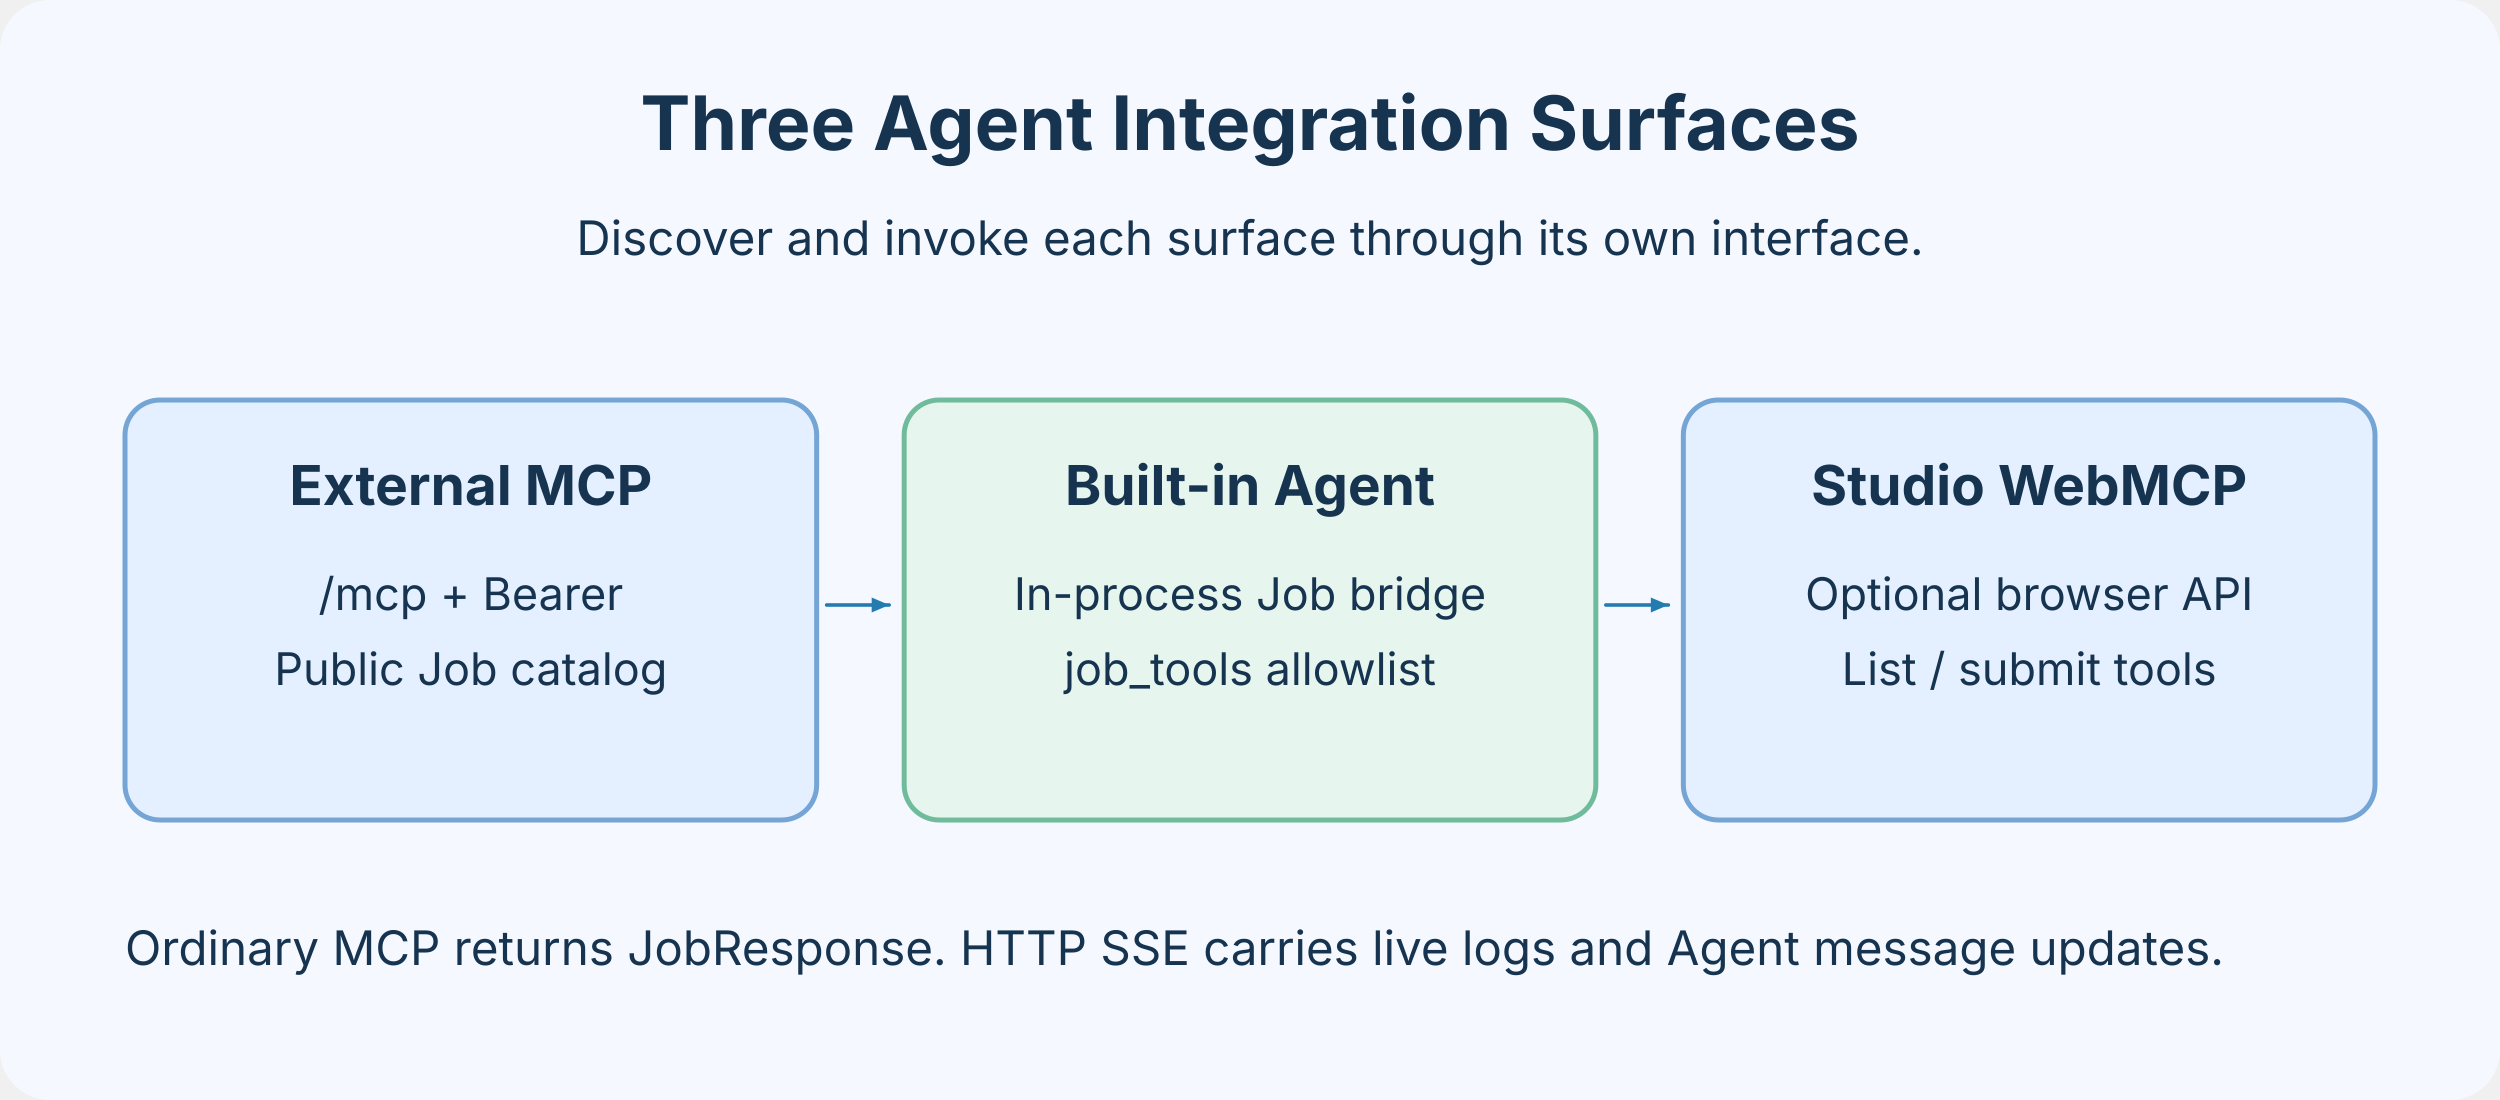
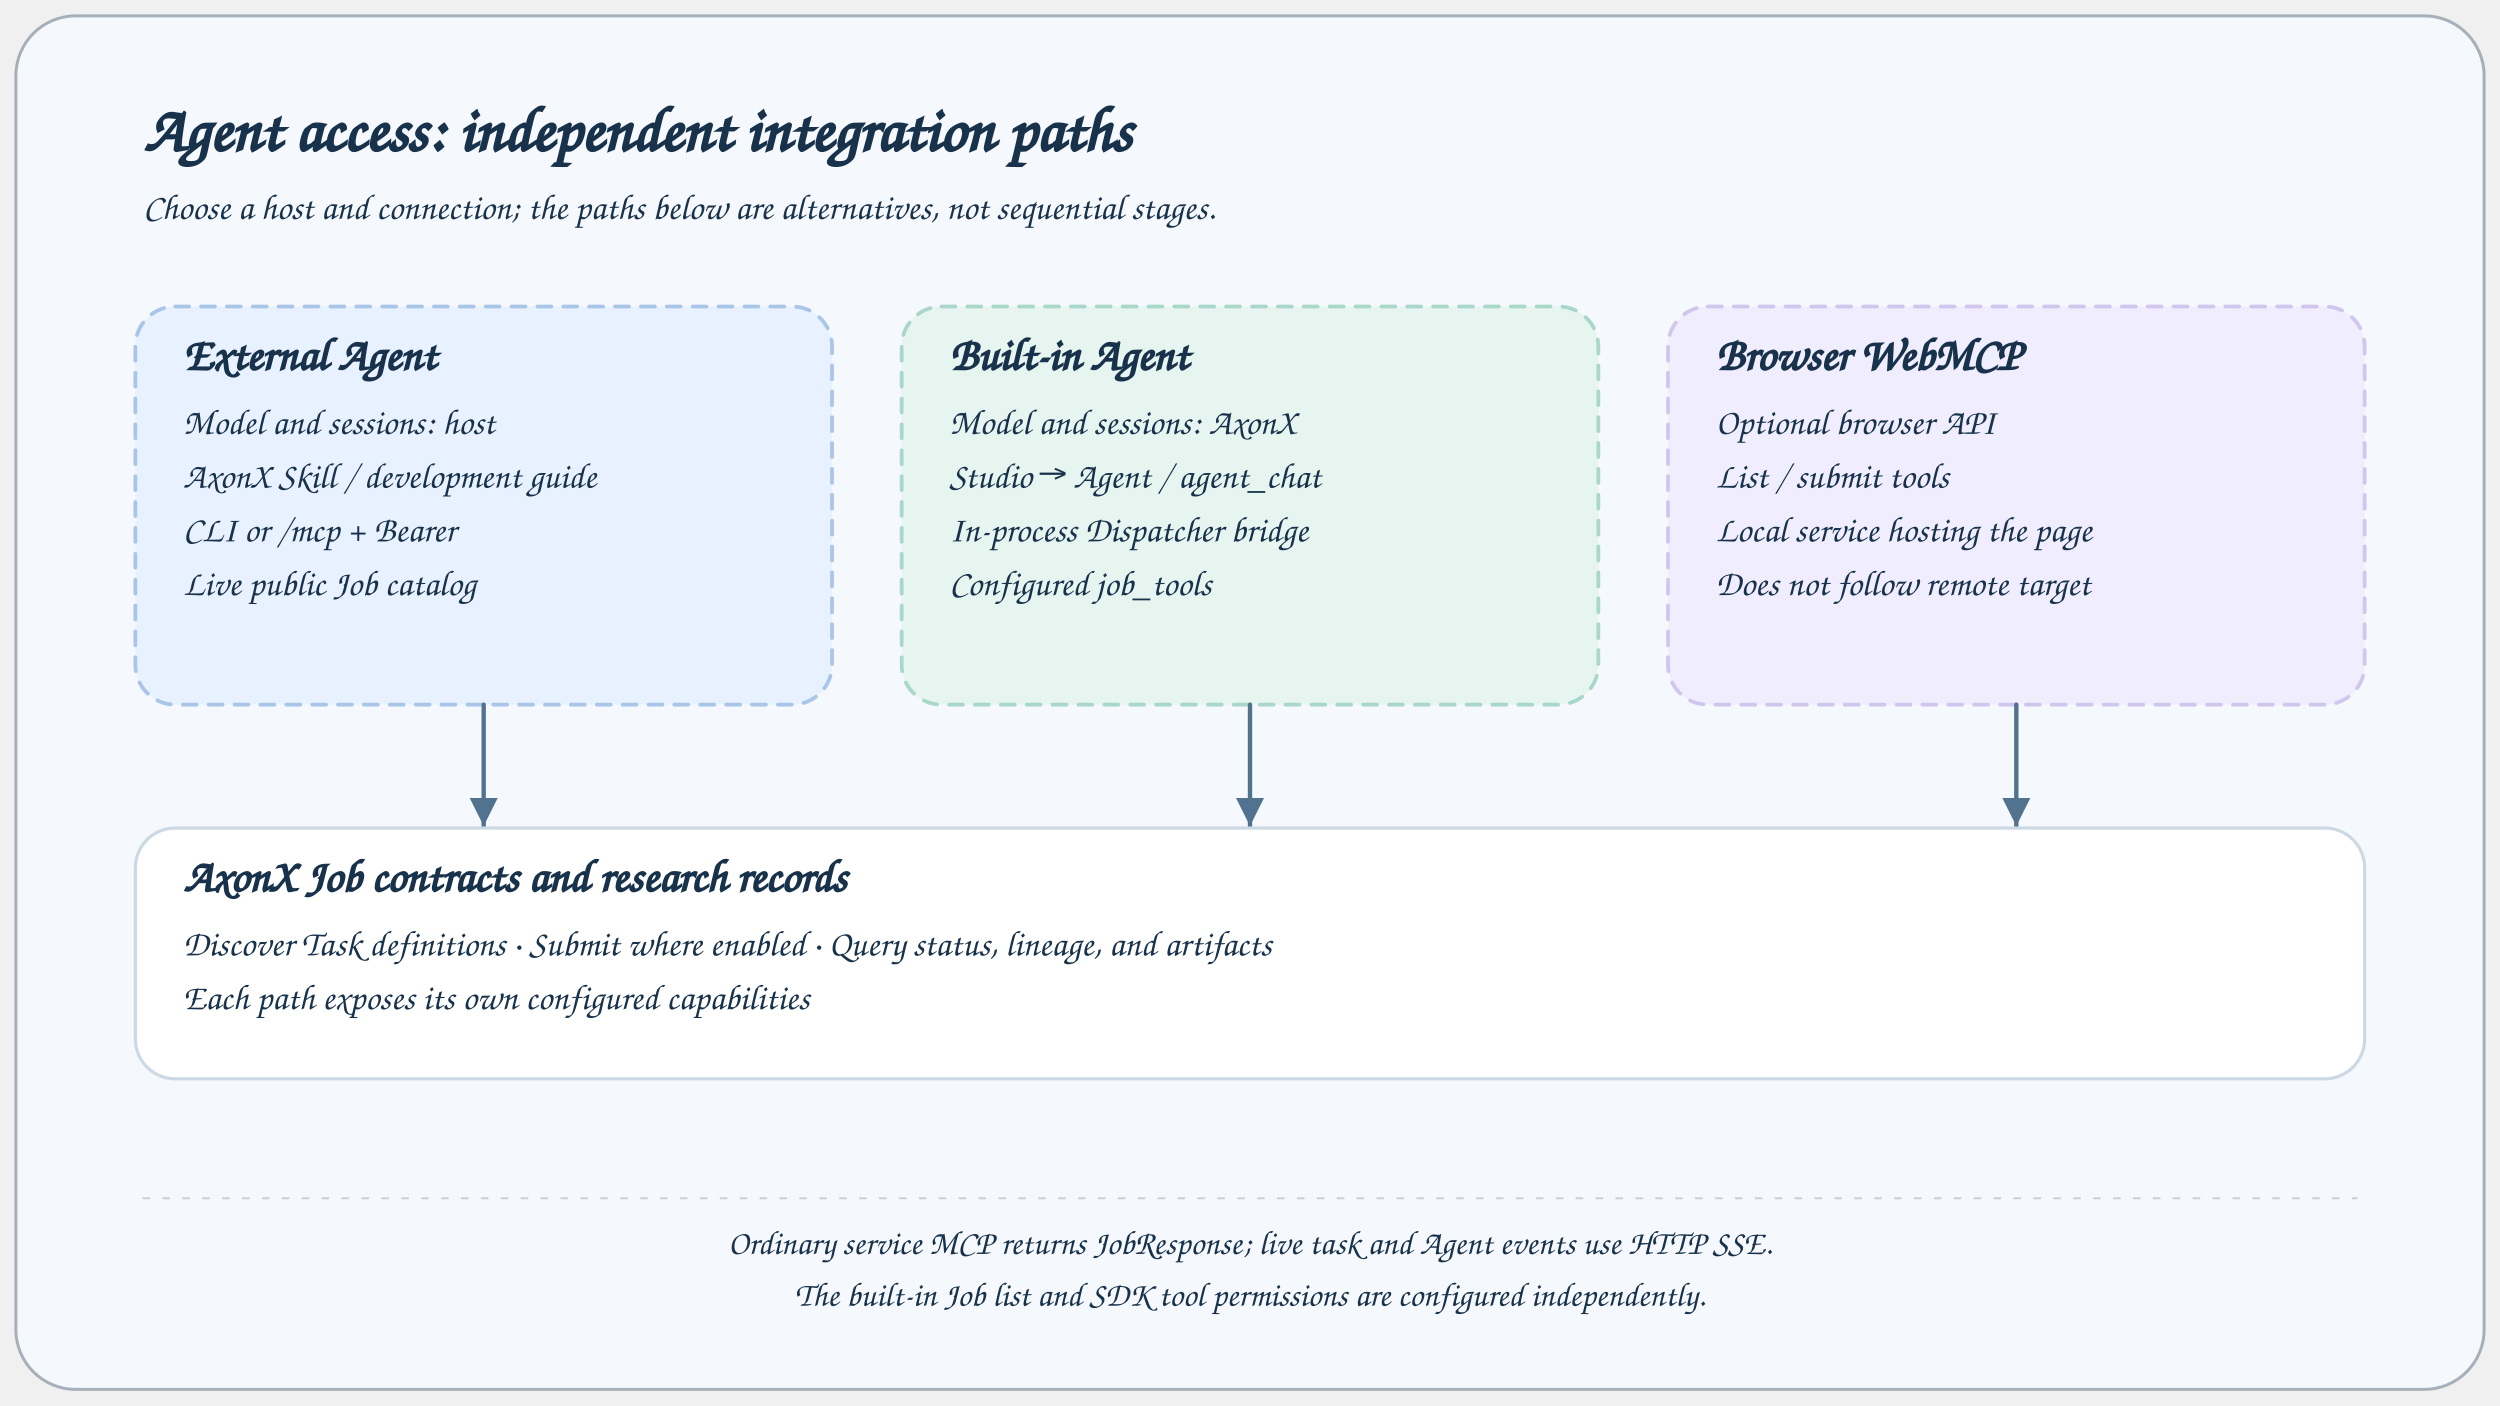
- <svg xmlns="http://www.w3.org/2000/svg" width="1000" height="440" viewBox="0 0 1000 440" role="img" aria-labelledby="title desc">
+ <svg xmlns="http://www.w3.org/2000/svg" width="1256" height="706" viewBox="0 0 1256 706" role="img" aria-labelledby="title desc">
  <defs>
-     <marker id="arrow" viewBox="0 0 8 6" refX="7" refY="3" markerWidth="8" markerHeight="6" markerUnits="userSpaceOnUse" orient="auto-start-reverse">
-       <path d="M 0 0 L 7 3 L 0 6 z" fill="#247baf" />
+     <marker id="arrow" viewBox="0 0 10 10" refX="9" refY="5" markerWidth="8" markerHeight="8" orient="auto-start-reverse">
+       <path d="M 1 1 L 9 5 L 1 9 Z" fill="#52738f" />
    </marker>
  </defs>
-   <rect width="1000" height="440" rx="20" fill="#f5f9ff" />
-   <g font-family="Comic Sans MS, Bradley Hand, -apple-system, BlinkMacSystemFont, Segoe UI, sans-serif" fill="#163450">
-     <text text-anchor="middle" x="500" y="60" font-size="30" font-weight="700">Three Agent Integration Surfaces</text>
-     <text text-anchor="middle" x="500" y="102" font-size="19">Discover and invoke each surface through its own interface.</text>
-     <rect x="50.0" y="160" width="276.667" height="168" rx="14" fill="#e4f0ff" stroke="#74a5d5" stroke-width="2" />
-     <text x="188.333" y="202" text-anchor="middle" font-size="22" font-weight="700">External MCP</text>
-     <text x="188.333" y="244" text-anchor="middle" font-size="18">/mcp + Bearer</text>
-     <text x="188.333" y="274" text-anchor="middle" font-size="18">Public Job catalog</text>
-     <path stroke-linecap="round" stroke-linejoin="round" d="M 330.667 242 H 355.667" fill="none" stroke="#247baf" stroke-width="1.45" marker-end="url(#arrow)" />
-     <rect x="361.667" y="160" width="276.667" height="168" rx="14" fill="#e6f6ef" stroke="#6fbb9b" stroke-width="2" />
-     <text x="500.0" y="202" text-anchor="middle" font-size="22" font-weight="700">Built-in Agent</text>
-     <text x="500.0" y="244" text-anchor="middle" font-size="18">In-process Job bridge</text>
-     <text x="500.0" y="274" text-anchor="middle" font-size="18">job_tools allowlist</text>
-     <path stroke-linecap="round" stroke-linejoin="round" d="M 642.333 242 H 667.333" fill="none" stroke="#247baf" stroke-width="1.45" marker-end="url(#arrow)" />
-     <rect x="673.333" y="160" width="276.667" height="168" rx="14" fill="#e4f0ff" stroke="#74a5d5" stroke-width="2" />
-     <text x="811.667" y="202" text-anchor="middle" font-size="22" font-weight="700">Studio WebMCP</text>
-     <text x="811.667" y="244" text-anchor="middle" font-size="18">Optional browser API</text>
-     <text x="811.667" y="274" text-anchor="middle" font-size="18">List / submit tools</text>
-     <text x="50" y="386" font-size="19">
-       <tspan x="50" dy="0">Ordinary MCP returns JobResponse. HTTP SSE carries live logs and Agent message updates.</tspan>
-     </text>
+   <rect x="8" y="8" width="1240.0" height="690.0" rx="30" fill="#f5f8fc" stroke="#18324b" stroke-width="1.5" stroke-linejoin="round" stroke-opacity="0.35" />
+   <g transform="translate(28 28)" font-family="'Comic Sans MS', 'Chalkboard SE', 'Comic Neue', cursive" data-diagram-content="true">
+     <g font-family="'Comic Sans MS', 'Chalkboard SE', 'Comic Neue', cursive" fill="#18324b">
+       <text x="44" y="48" font-size="32" font-weight="700" text-anchor="start">Agent access: independent integration paths</text>
+       <text x="44" y="82" font-size="18" font-weight="400" text-anchor="start" fill="#18324b">Choose a host and connection; the paths below are alternatives, not sequential stages.</text>
+       <rect x="40" y="126" width="350" height="200" rx="20" fill="#e8f1ff" stroke="#a9c5e8" stroke-width="1.9" stroke-dasharray="7 6" stroke-linecap="round" />
+       <text x="64.0" y="158" font-size="23" font-weight="700" text-anchor="start">External Agent</text>
+       <text x="64.0" y="190" font-size="18" font-weight="400" text-anchor="start">Model and sessions: host</text>
+       <text x="64.0" y="217" font-size="18" font-weight="400" text-anchor="start">AxonX Skill / development guide</text>
+       <text x="64.0" y="244" font-size="18" font-weight="400" text-anchor="start">CLI or /mcp + Bearer</text>
+       <text x="64.0" y="271" font-size="18" font-weight="400" text-anchor="start">Live public Job catalog</text>
+       <rect x="425" y="126" width="350" height="200" rx="20" fill="#e7f5f1" stroke="#a9d7ca" stroke-width="1.9" stroke-dasharray="7 6" stroke-linecap="round" />
+       <text x="449.0" y="158" font-size="23" font-weight="700" text-anchor="start">Built-in Agent</text>
+       <text x="449.0" y="190" font-size="18" font-weight="400" text-anchor="start">Model and sessions: AxonX</text>
+       <text x="449.0" y="217" font-size="18" font-weight="400" text-anchor="start">Studio → Agent / agent_chat</text>
+       <text x="449.0" y="244" font-size="18" font-weight="400" text-anchor="start">In-process Dispatcher bridge</text>
+       <text x="449.0" y="271" font-size="18" font-weight="400" text-anchor="start">Configured job_tools</text>
+       <rect x="810" y="126" width="350" height="200" rx="20" fill="#f0edff" stroke="#d1c6ed" stroke-width="1.9" stroke-dasharray="7 6" stroke-linecap="round" />
+       <text x="834.0" y="158" font-size="23" font-weight="700" text-anchor="start">Browser WebMCP</text>
+       <text x="834.0" y="190" font-size="18" font-weight="400" text-anchor="start">Optional browser API</text>
+       <text x="834.0" y="217" font-size="18" font-weight="400" text-anchor="start">List / submit tools</text>
+       <text x="834.0" y="244" font-size="18" font-weight="400" text-anchor="start">Local service hosting the page</text>
+       <text x="834.0" y="271" font-size="18" font-weight="400" text-anchor="start">Does not follow remote target</text>
+       <path d="M 215 326 V 387" fill="none" stroke="#52738f" stroke-width="2.2" marker-end="url(#arrow)" stroke-linecap="round" stroke-linejoin="round" />
+       <path d="M 600 326 V 387" fill="none" stroke="#52738f" stroke-width="2.2" marker-end="url(#arrow)" stroke-linecap="round" stroke-linejoin="round" />
+       <path d="M 985 326 V 387" fill="none" stroke="#52738f" stroke-width="2.2" marker-end="url(#arrow)" stroke-linecap="round" stroke-linejoin="round" />
+       <rect x="40" y="388" width="1120" height="126" rx="20" fill="#ffffff" stroke="#ccd9e5" stroke-width="1.6" stroke-linecap="round" />
+       <text x="64.0" y="420" font-size="23" font-weight="700" text-anchor="start">AxonX Job contracts and research records</text>
+       <text x="64.0" y="452" font-size="18" font-weight="400" text-anchor="start">Discover Task definitions · Submit where enabled · Query status, lineage, and artifacts</text>
+       <text x="64.0" y="479" font-size="18" font-weight="400" text-anchor="start">Each path exposes its own configured capabilities</text>
+       <text x="600.0" y="602" font-size="17" font-weight="400" text-anchor="middle">Ordinary service MCP returns JobResponse; live task and Agent events use HTTP SSE.</text>
+       <text x="600.0" y="628" font-size="17" font-weight="400" text-anchor="middle">The built-in Job list and SDK tool permissions are configured independently.</text>
+     </g>
+     <path d="M 44 574 H 1156" fill="none" stroke="#18324b" stroke-opacity="0.2" stroke-width="1" stroke-dasharray="3 7" stroke-linecap="round" />
  </g>
</svg>
